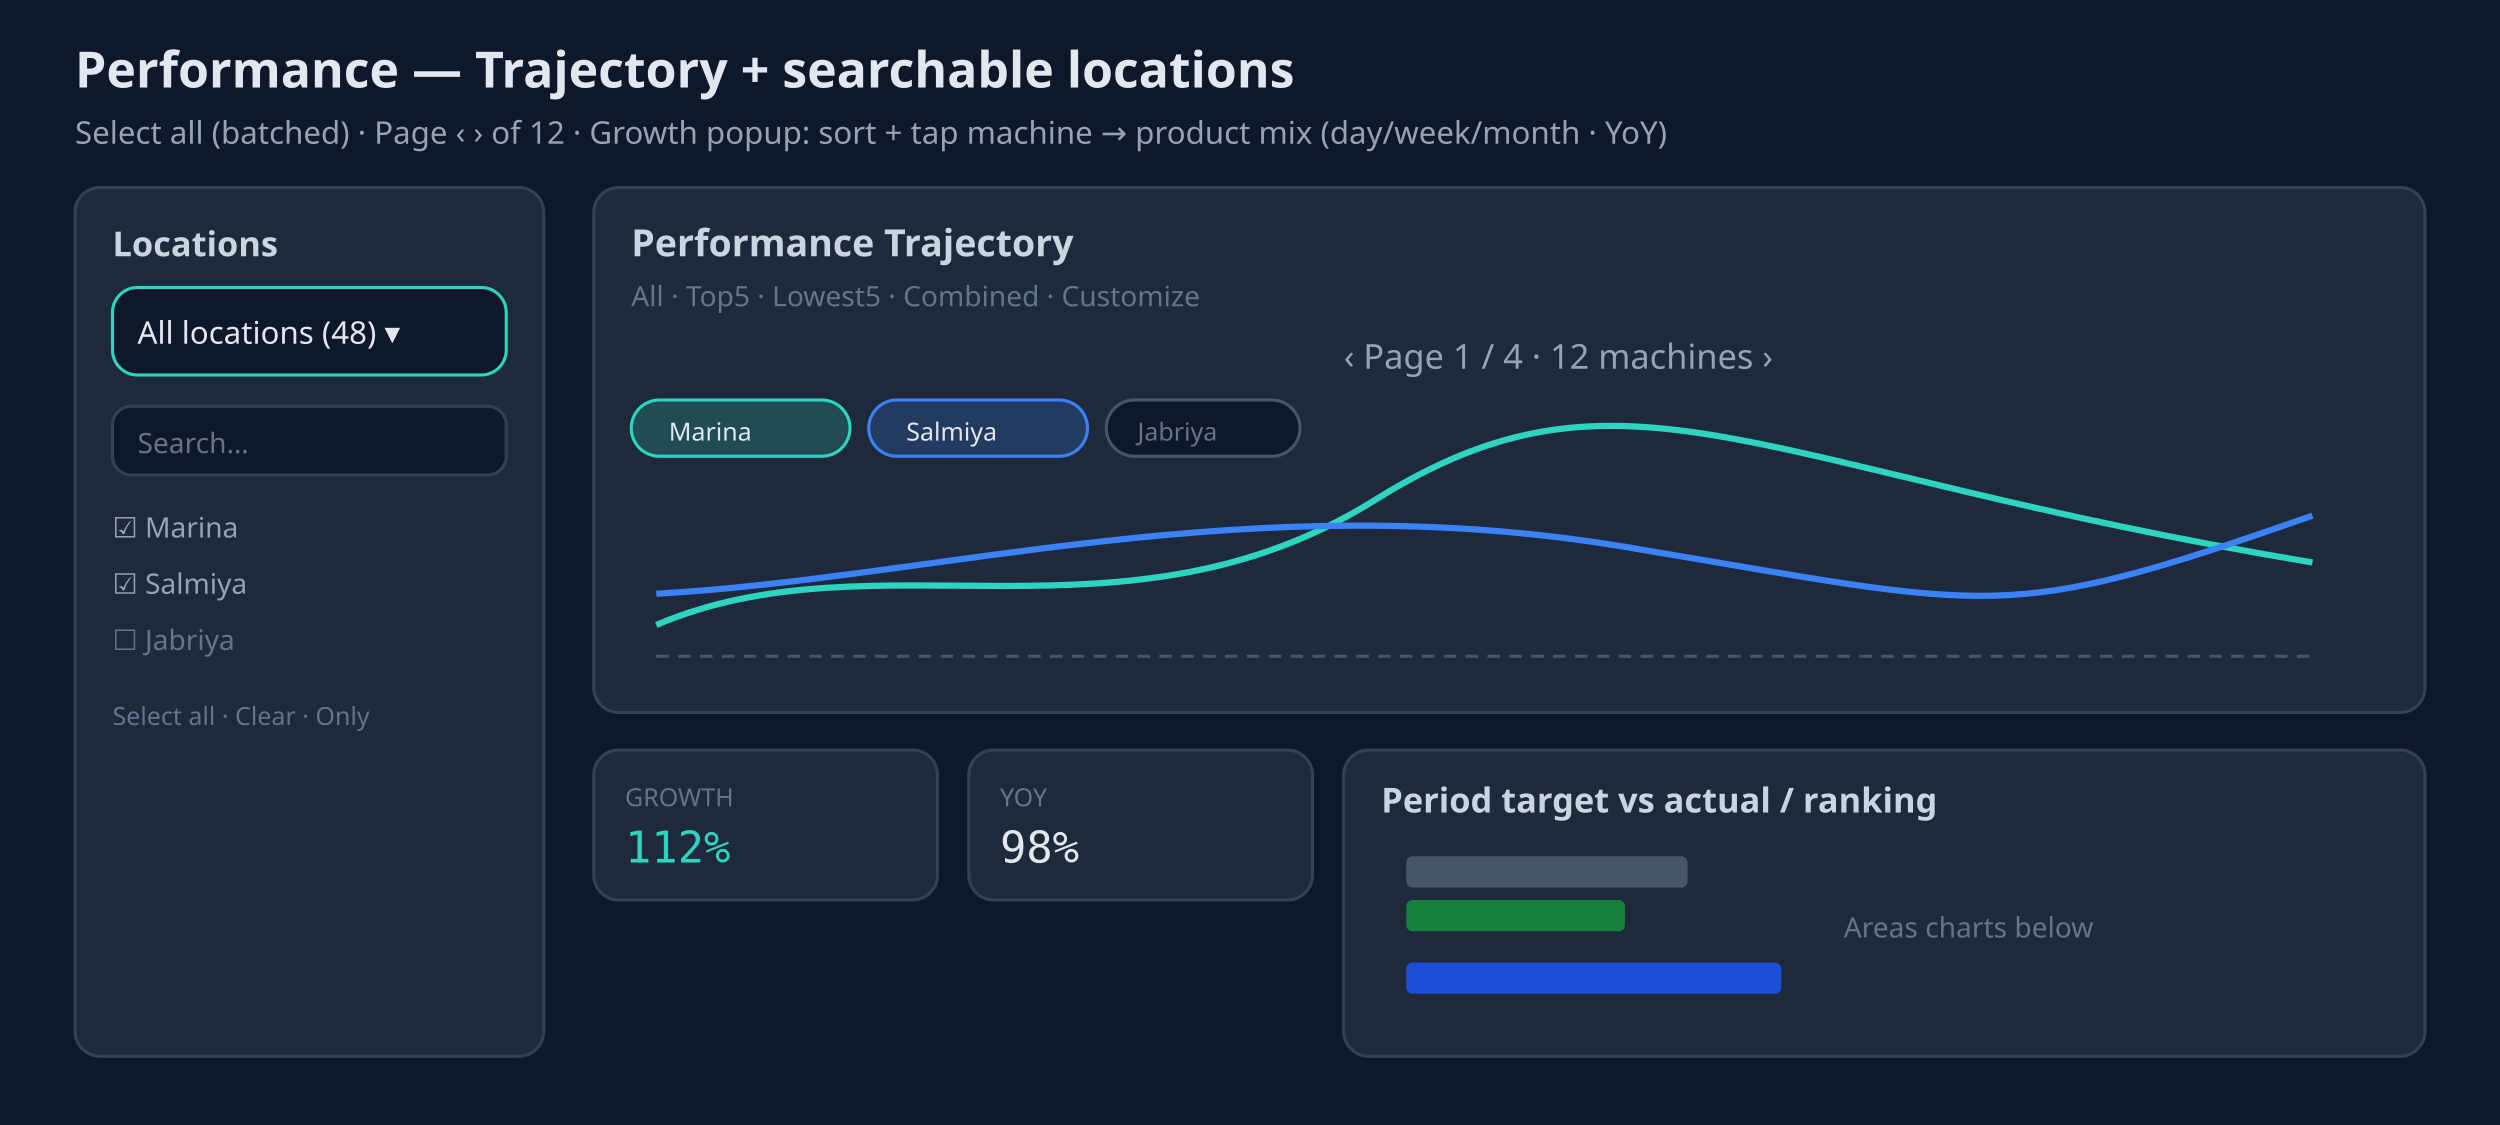
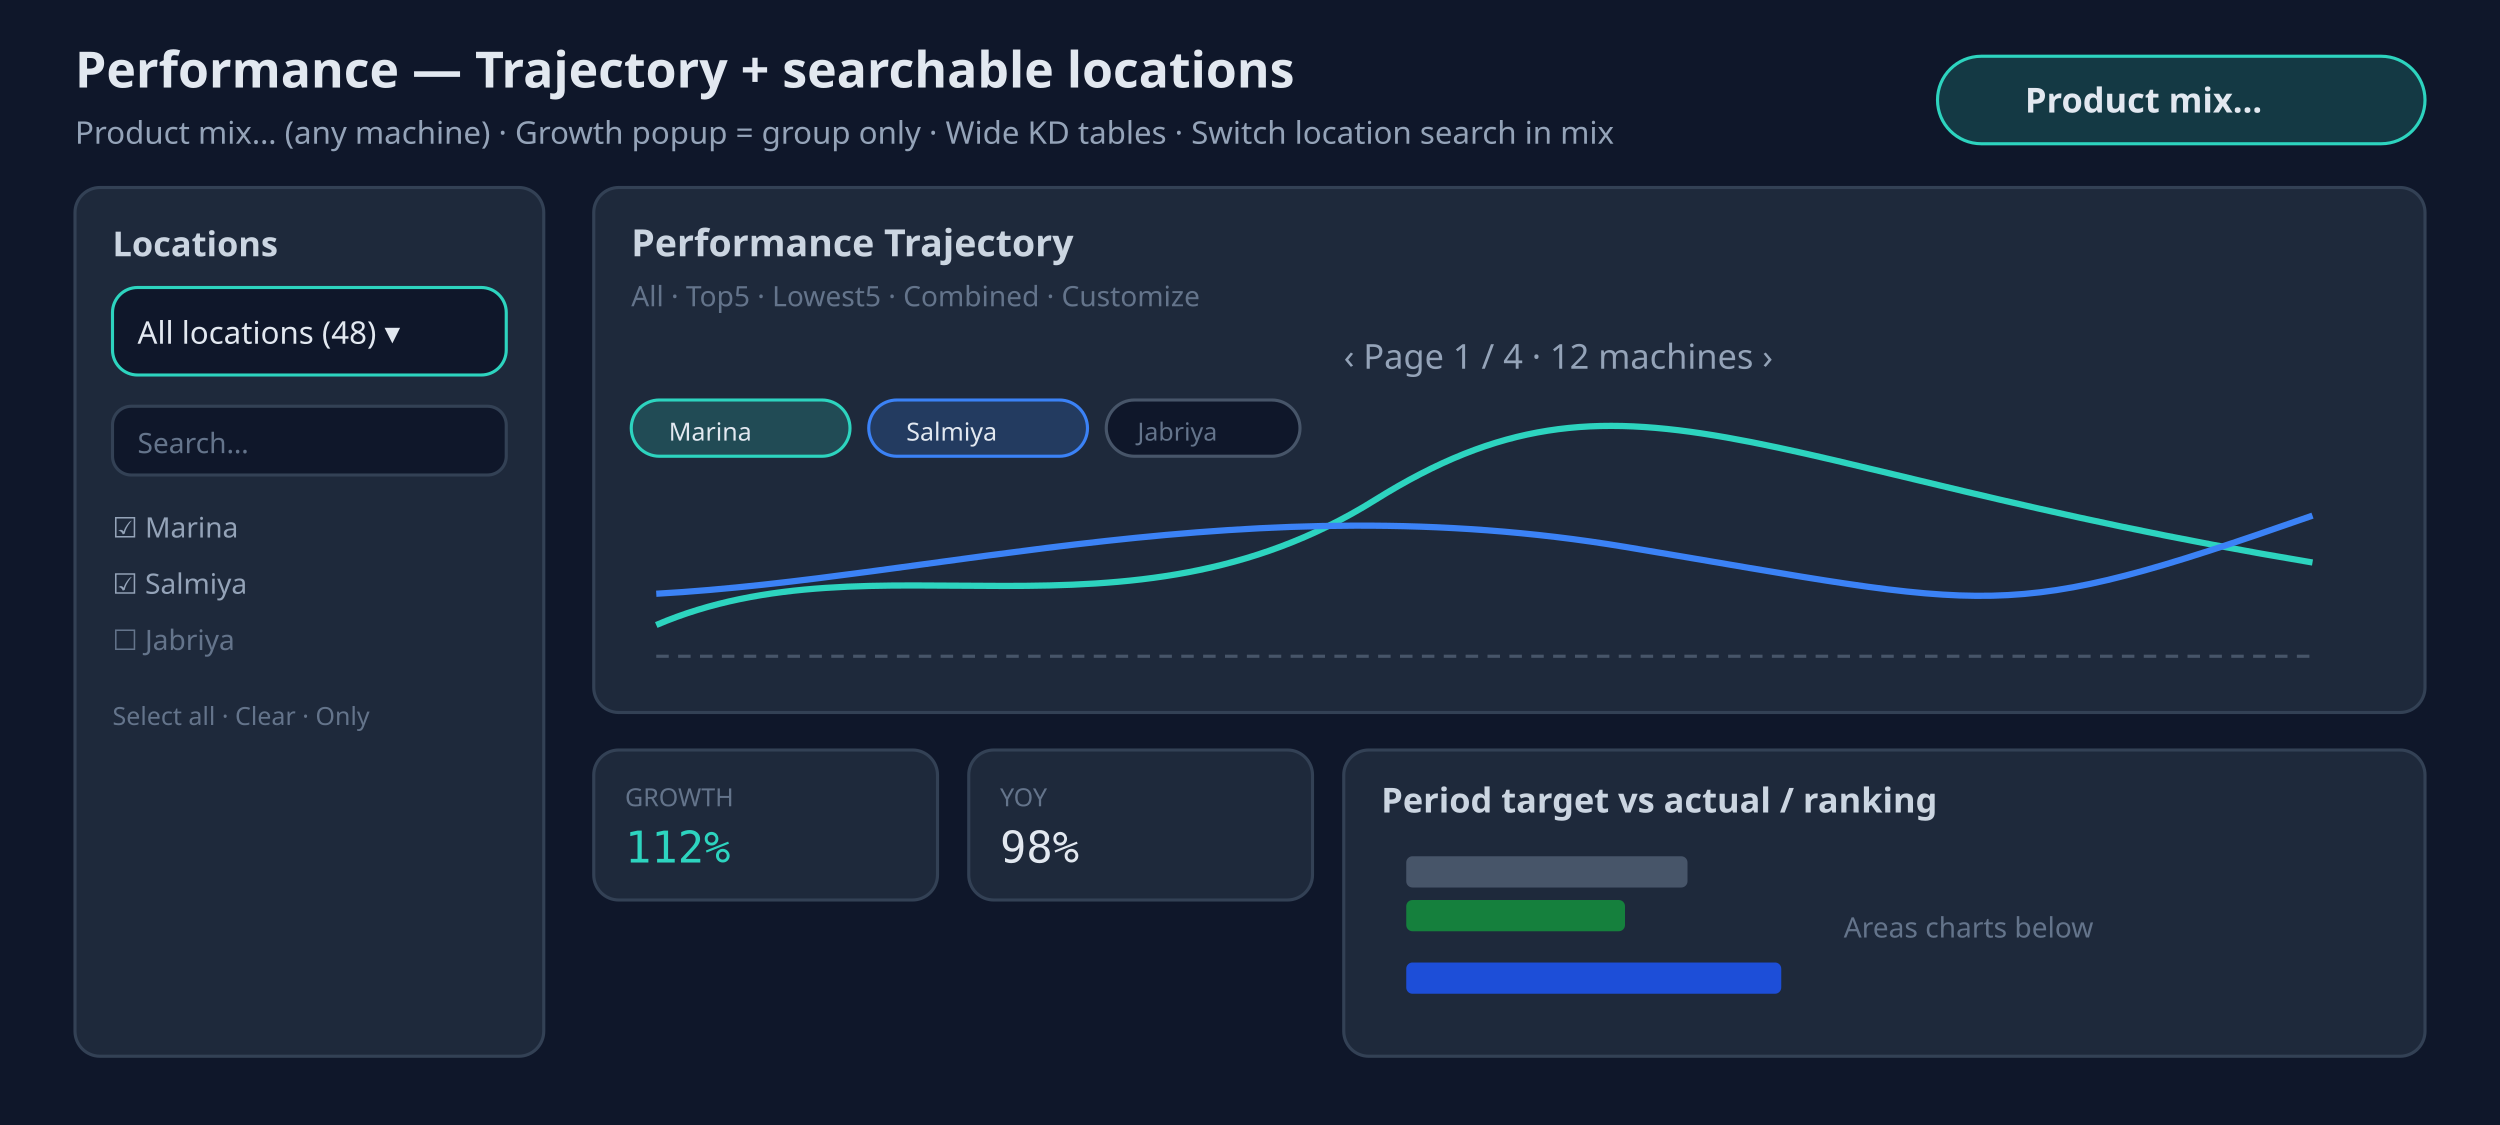
<svg xmlns="http://www.w3.org/2000/svg" width="800" height="360" viewBox="0 0 800 360">
  <rect width="800" height="360" fill="#0f172a" />
  <text x="24" y="28" fill="#e2e8f0" font-family="Segoe UI, sans-serif" font-size="16" font-weight="700">Performance — Trajectory + searchable locations</text>
-   <text x="24" y="46" fill="#94a3b8" font-family="Segoe UI, sans-serif" font-size="10">Select all (batched) · Page ‹ › of 12 · Growth popup: sort + tap machine → product mix (day/week/month · YoY)</text>
+   <text x="24" y="46" fill="#94a3b8" font-family="Segoe UI, sans-serif" font-size="10">Product mix… (any machine) · Growth popup = group only · Wide KD tables · Switch location search in mix</text>
+   <rect x="620" y="18" width="156" height="28" rx="14" fill="rgba(45,212,191,0.18)" stroke="#2dd4bf" />
+   <text x="648" y="36" fill="#e2e8f0" font-size="11" font-weight="600" font-family="Segoe UI, sans-serif">Product mix…</text>
  <rect x="24" y="60" width="150" height="278" rx="8" fill="#1e293b" stroke="#334155" />
  <text x="36" y="82" fill="#cbd5e1" font-size="11" font-weight="600" font-family="Segoe UI, sans-serif">Locations</text>
  <rect x="36" y="92" width="126" height="28" rx="8" fill="#0f172a" stroke="#2dd4bf" />
  <text x="44" y="110" fill="#e2e8f0" font-size="10" font-family="Segoe UI, sans-serif">All locations (48) ▾</text>
  <rect x="36" y="130" width="126" height="22" rx="6" fill="#0f172a" stroke="#334155" />
  <text x="44" y="145" fill="#64748b" font-size="9" font-family="Segoe UI, sans-serif">Search…</text>
  <text x="36" y="172" fill="#94a3b8" font-size="9" font-family="Segoe UI, sans-serif">☑ Marina</text>
  <text x="36" y="190" fill="#94a3b8" font-size="9" font-family="Segoe UI, sans-serif">☑ Salmiya</text>
  <text x="36" y="208" fill="#64748b" font-size="9" font-family="Segoe UI, sans-serif">☐ Jabriya</text>
  <text x="36" y="232" fill="#64748b" font-size="8" font-family="Segoe UI, sans-serif">Select all · Clear · Only</text>
  <rect x="190" y="60" width="586" height="168" rx="8" fill="#1e293b" stroke="#334155" />
  <text x="202" y="82" fill="#cbd5e1" font-size="12" font-weight="600" font-family="Segoe UI, sans-serif">Performance Trajectory</text>
  <text x="202" y="98" fill="#64748b" font-size="9" font-family="Segoe UI, sans-serif">All · Top5 · Lowest5 · Combined · Customize</text>
  <text x="430" y="118" fill="#94a3b8" font-size="11" font-family="Segoe UI, sans-serif">‹  Page 1 / 4 · 12 machines  ›</text>
  <rect x="202" y="128" width="70" height="18" rx="9" fill="rgba(45,212,191,0.2)" stroke="#2dd4bf" />
  <text x="214" y="141" fill="#e2e8f0" font-size="8" font-family="Segoe UI, sans-serif">Marina</text>
  <rect x="278" y="128" width="70" height="18" rx="9" fill="rgba(59,130,246,0.2)" stroke="#3b82f6" />
  <text x="290" y="141" fill="#e2e8f0" font-size="8" font-family="Segoe UI, sans-serif">Salmiya</text>
  <rect x="354" y="128" width="62" height="18" rx="9" fill="#0f172a" stroke="#475569" />
  <text x="364" y="141" fill="#64748b" font-size="8" font-family="Segoe UI, sans-serif">Jabriya</text>
  <path d="M210 200 C 280 170, 360 210, 440 160 S 560 150, 740 180" fill="none" stroke="#2dd4bf" stroke-width="2" />
  <path d="M210 190 C 300 185, 400 155, 520 175 S 640 200, 740 165" fill="none" stroke="#3b82f6" stroke-width="2" />
  <line x1="210" y1="210" x2="740" y2="210" stroke="#475569" stroke-dasharray="4 3" />
  <rect x="190" y="240" width="110" height="48" rx="8" fill="#1e293b" stroke="#334155" />
  <text x="200" y="258" fill="#64748b" font-size="8" font-family="Segoe UI, sans-serif">GROWTH</text>
  <text x="200" y="276" fill="#2dd4bf" font-size="14" font-family="Consolas, monospace">112%</text>
  <rect x="310" y="240" width="110" height="48" rx="8" fill="#1e293b" stroke="#334155" />
  <text x="320" y="258" fill="#64748b" font-size="8" font-family="Segoe UI, sans-serif">YOY</text>
  <text x="320" y="276" fill="#e2e8f0" font-size="14" font-family="Consolas, monospace">98%</text>
  <rect x="430" y="240" width="346" height="98" rx="8" fill="#1e293b" stroke="#334155" />
  <text x="442" y="260" fill="#cbd5e1" font-size="11" font-weight="600" font-family="Segoe UI, sans-serif">Period target vs actual / ranking</text>
  <rect x="450" y="274" width="90" height="10" rx="2" fill="#475569" />
  <rect x="450" y="288" width="70" height="10" rx="2" fill="#15803d" />
  <rect x="450" y="308" width="120" height="10" rx="2" fill="#1d4ed8" />
  <text x="590" y="300" fill="#64748b" font-size="9" font-family="Segoe UI, sans-serif">Areas charts below</text>
</svg>
